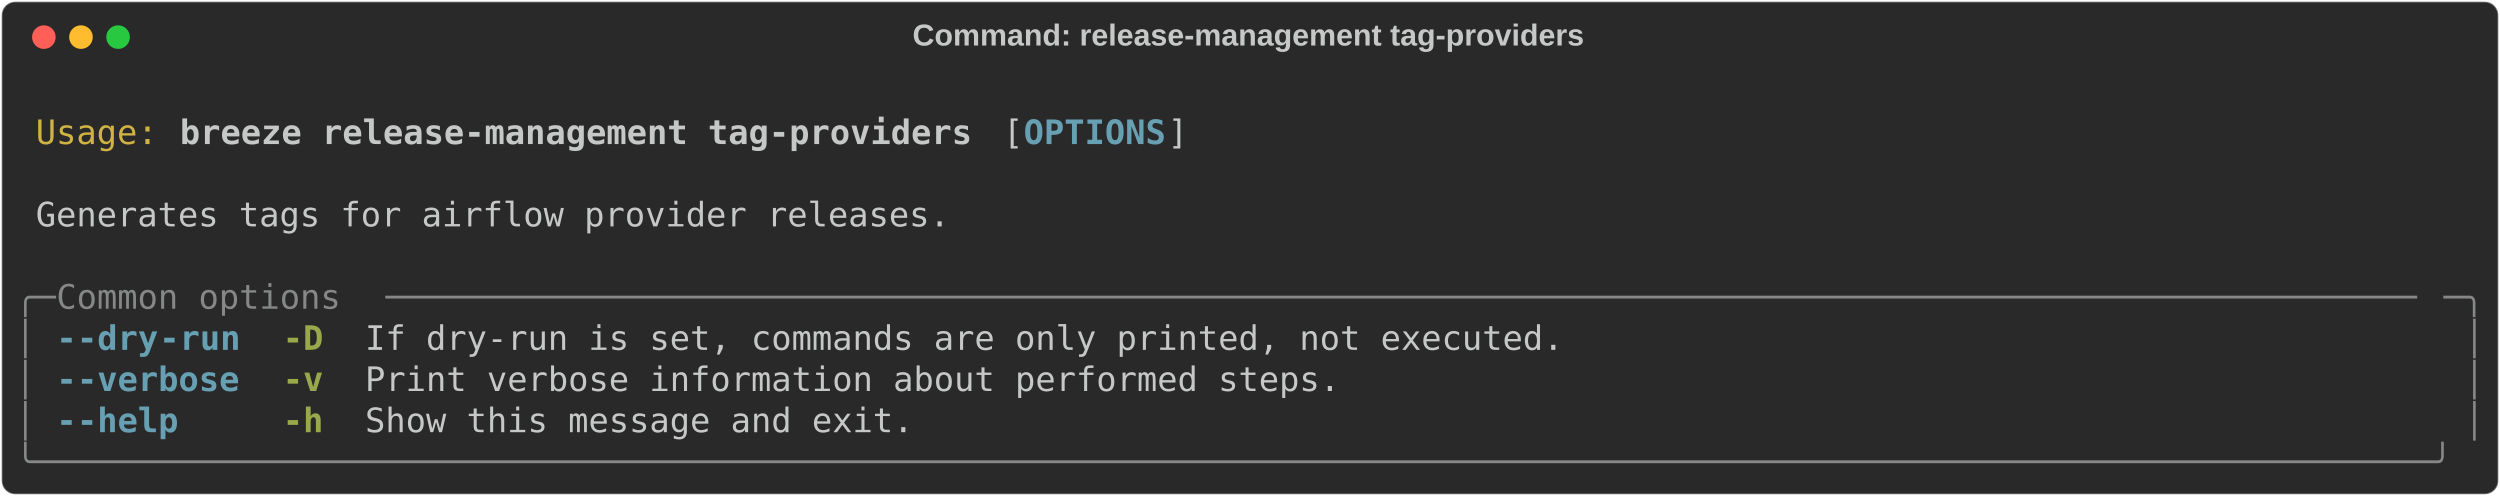
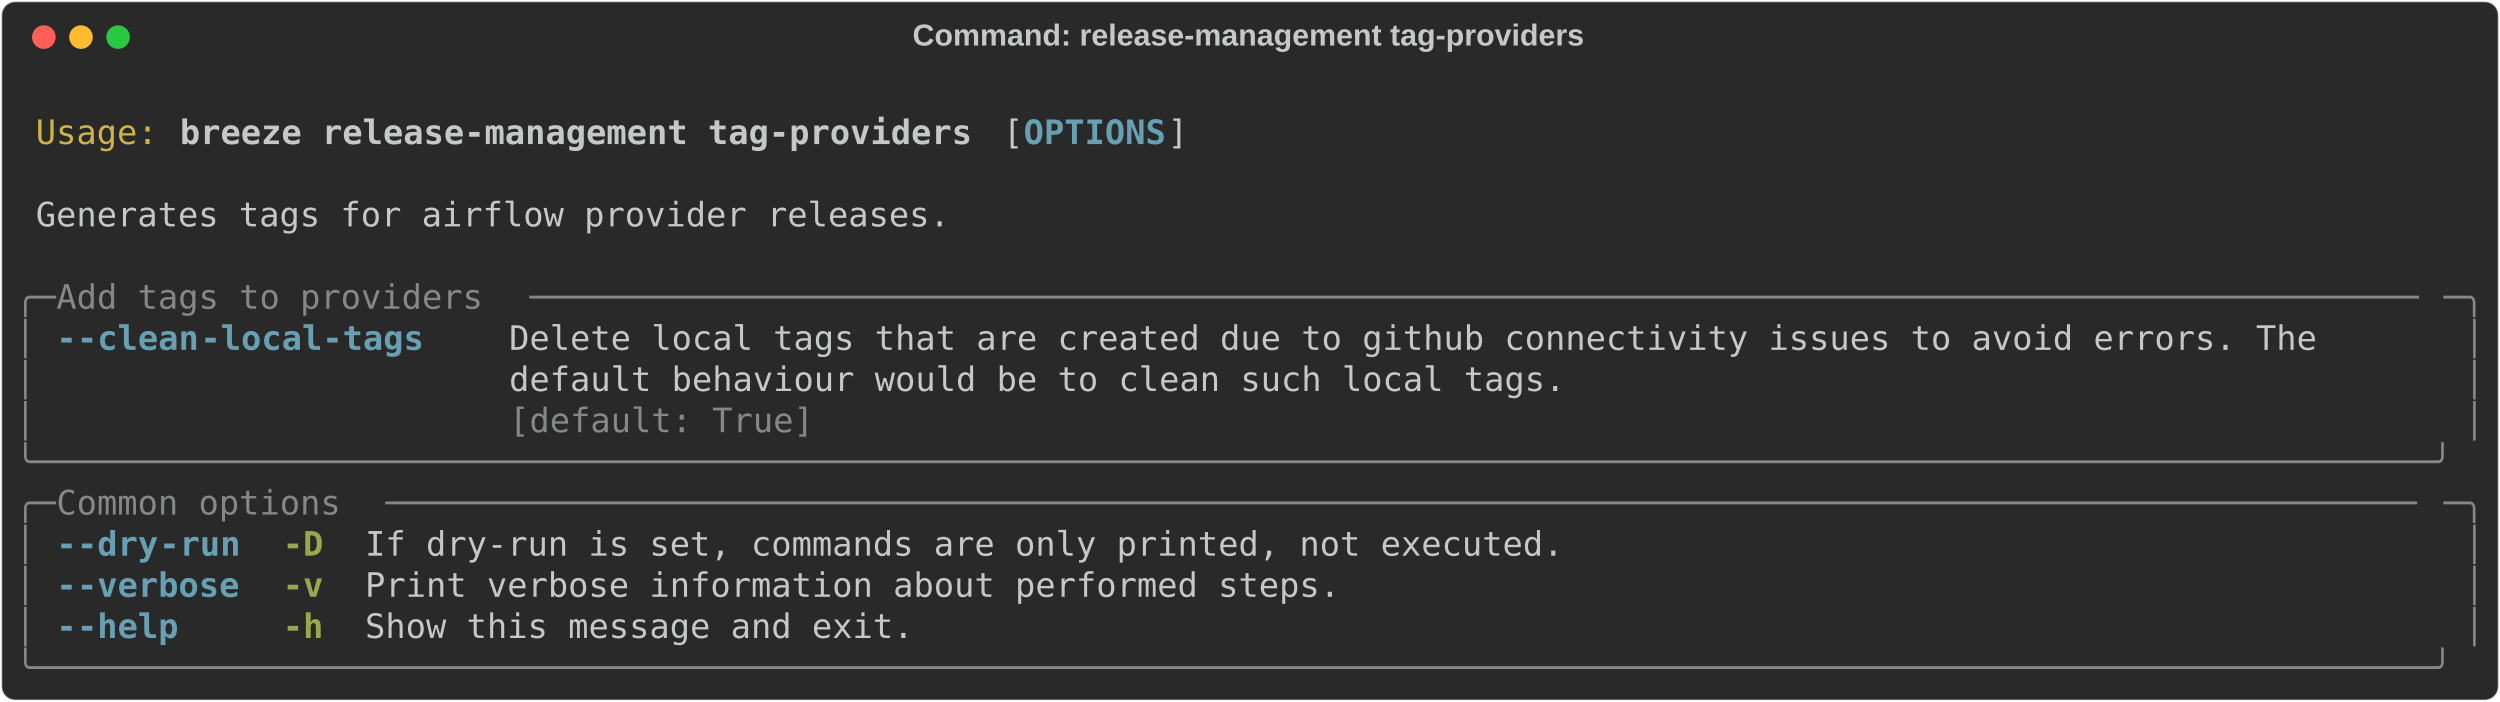
- <svg xmlns="http://www.w3.org/2000/svg" class="rich-terminal" viewBox="0 0 1482 294.0">
+ <svg xmlns="http://www.w3.org/2000/svg" class="rich-terminal" viewBox="0 0 1482 416.0">
  <style>

    @font-face {
        font-family: "Fira Code";
        src: local("FiraCode-Regular"),
                url("https://cdnjs.cloudflare.com/ajax/libs/firacode/6.2.0/woff2/FiraCode-Regular.woff2") format("woff2"),
                url("https://cdnjs.cloudflare.com/ajax/libs/firacode/6.2.0/woff/FiraCode-Regular.woff") format("woff");
        font-style: normal;
        font-weight: 400;
    }
    @font-face {
        font-family: "Fira Code";
        src: local("FiraCode-Bold"),
                url("https://cdnjs.cloudflare.com/ajax/libs/firacode/6.2.0/woff2/FiraCode-Bold.woff2") format("woff2"),
                url("https://cdnjs.cloudflare.com/ajax/libs/firacode/6.2.0/woff/FiraCode-Bold.woff") format("woff");
        font-style: bold;
        font-weight: 700;
    }

    .breeze-release-management-tag-providers-matrix {
        font-family: Fira Code, monospace;
        font-size: 20px;
        line-height: 24.4px;
        font-variant-east-asian: full-width;
    }

    .breeze-release-management-tag-providers-title {
        font-size: 18px;
        font-weight: bold;
        font-family: arial;
    }

    .breeze-release-management-tag-providers-r1 { fill: #c5c8c6 }
.breeze-release-management-tag-providers-r2 { fill: #d0b344 }
.breeze-release-management-tag-providers-r3 { fill: #c5c8c6;font-weight: bold }
.breeze-release-management-tag-providers-r4 { fill: #68a0b3;font-weight: bold }
.breeze-release-management-tag-providers-r5 { fill: #868887 }
.breeze-release-management-tag-providers-r6 { fill: #98a84b;font-weight: bold }
    </style>
  <defs>
    <clipPath id="breeze-release-management-tag-providers-clip-terminal">
-       <rect x="0" y="0" width="1463.0" height="243.0" />
+       <rect x="0" y="0" width="1463.0" height="365.0" />
    </clipPath>
    <clipPath id="breeze-release-management-tag-providers-line-0">
      <rect x="0" y="1.5" width="1464" height="24.65" />
    </clipPath>
    <clipPath id="breeze-release-management-tag-providers-line-1">
      <rect x="0" y="25.9" width="1464" height="24.65" />
    </clipPath>
    <clipPath id="breeze-release-management-tag-providers-line-2">
      <rect x="0" y="50.3" width="1464" height="24.65" />
    </clipPath>
    <clipPath id="breeze-release-management-tag-providers-line-3">
      <rect x="0" y="74.7" width="1464" height="24.65" />
    </clipPath>
    <clipPath id="breeze-release-management-tag-providers-line-4">
      <rect x="0" y="99.1" width="1464" height="24.65" />
    </clipPath>
    <clipPath id="breeze-release-management-tag-providers-line-5">
      <rect x="0" y="123.5" width="1464" height="24.65" />
    </clipPath>
    <clipPath id="breeze-release-management-tag-providers-line-6">
      <rect x="0" y="147.9" width="1464" height="24.65" />
    </clipPath>
    <clipPath id="breeze-release-management-tag-providers-line-7">
      <rect x="0" y="172.3" width="1464" height="24.65" />
    </clipPath>
    <clipPath id="breeze-release-management-tag-providers-line-8">
      <rect x="0" y="196.7" width="1464" height="24.65" />
    </clipPath>
+     <clipPath id="breeze-release-management-tag-providers-line-9">
+       <rect x="0" y="221.1" width="1464" height="24.65" />
+     </clipPath>
+     <clipPath id="breeze-release-management-tag-providers-line-10">
+       <rect x="0" y="245.5" width="1464" height="24.65" />
+     </clipPath>
+     <clipPath id="breeze-release-management-tag-providers-line-11">
+       <rect x="0" y="269.9" width="1464" height="24.65" />
+     </clipPath>
+     <clipPath id="breeze-release-management-tag-providers-line-12">
+       <rect x="0" y="294.3" width="1464" height="24.65" />
+     </clipPath>
+     <clipPath id="breeze-release-management-tag-providers-line-13">
+       <rect x="0" y="318.7" width="1464" height="24.65" />
+     </clipPath>
  </defs>
-   <rect fill="#292929" stroke="rgba(255,255,255,0.35)" stroke-width="1" x="1" y="1" width="1480" height="292" rx="8" />
+   <rect fill="#292929" stroke="rgba(255,255,255,0.35)" stroke-width="1" x="1" y="1" width="1480" height="414" rx="8" />
  <text class="breeze-release-management-tag-providers-title" fill="#c5c8c6" text-anchor="middle" x="740" y="27">Command: release-management tag-providers</text>
  <g transform="translate(26,22)">
    <circle cx="0" cy="0" r="7" fill="#ff5f57" />
    <circle cx="22" cy="0" r="7" fill="#febc2e" />
    <circle cx="44" cy="0" r="7" fill="#28c840" />
  </g>
  <g transform="translate(9, 41)" clip-path="url(#breeze-release-management-tag-providers-clip-terminal)">
    <g class="breeze-release-management-tag-providers-matrix">
      <text class="breeze-release-management-tag-providers-r1" x="1464" y="20" textLength="12.2" clip-path="url(#breeze-release-management-tag-providers-line-0)">
</text>
      <text class="breeze-release-management-tag-providers-r2" x="12.2" y="44.4" textLength="73.2" clip-path="url(#breeze-release-management-tag-providers-line-1)">Usage:</text>
      <text class="breeze-release-management-tag-providers-r3" x="97.6" y="44.4" textLength="475.8" clip-path="url(#breeze-release-management-tag-providers-line-1)">breeze release-management tag-providers</text>
      <text class="breeze-release-management-tag-providers-r1" x="585.6" y="44.4" textLength="12.2" clip-path="url(#breeze-release-management-tag-providers-line-1)">[</text>
      <text class="breeze-release-management-tag-providers-r4" x="597.8" y="44.4" textLength="85.4" clip-path="url(#breeze-release-management-tag-providers-line-1)">OPTIONS</text>
      <text class="breeze-release-management-tag-providers-r1" x="683.2" y="44.4" textLength="12.2" clip-path="url(#breeze-release-management-tag-providers-line-1)">]</text>
      <text class="breeze-release-management-tag-providers-r1" x="1464" y="44.4" textLength="12.2" clip-path="url(#breeze-release-management-tag-providers-line-1)">
</text>
      <text class="breeze-release-management-tag-providers-r1" x="1464" y="68.8" textLength="12.2" clip-path="url(#breeze-release-management-tag-providers-line-2)">
</text>
      <text class="breeze-release-management-tag-providers-r1" x="12.2" y="93.2" textLength="549" clip-path="url(#breeze-release-management-tag-providers-line-3)">Generates tags for airflow provider releases.</text>
      <text class="breeze-release-management-tag-providers-r1" x="1464" y="93.2" textLength="12.2" clip-path="url(#breeze-release-management-tag-providers-line-3)">
</text>
      <text class="breeze-release-management-tag-providers-r1" x="1464" y="117.6" textLength="12.2" clip-path="url(#breeze-release-management-tag-providers-line-4)">
</text>
      <text class="breeze-release-management-tag-providers-r5" x="0" y="142" textLength="24.4" clip-path="url(#breeze-release-management-tag-providers-line-5)">╭─</text>
-       <text class="breeze-release-management-tag-providers-r5" x="24.4" y="142" textLength="195.2" clip-path="url(#breeze-release-management-tag-providers-line-5)"> Common options </text>
-       <text class="breeze-release-management-tag-providers-r5" x="219.6" y="142" textLength="1220" clip-path="url(#breeze-release-management-tag-providers-line-5)">────────────────────────────────────────────────────────────────────────────────────────────────────</text>
+       <text class="breeze-release-management-tag-providers-r5" x="24.4" y="142" textLength="280.6" clip-path="url(#breeze-release-management-tag-providers-line-5)"> Add tags to providers </text>
+       <text class="breeze-release-management-tag-providers-r5" x="305" y="142" textLength="1134.6" clip-path="url(#breeze-release-management-tag-providers-line-5)">─────────────────────────────────────────────────────────────────────────────────────────────</text>
      <text class="breeze-release-management-tag-providers-r5" x="1439.6" y="142" textLength="24.4" clip-path="url(#breeze-release-management-tag-providers-line-5)">─╮</text>
      <text class="breeze-release-management-tag-providers-r1" x="1464" y="142" textLength="12.2" clip-path="url(#breeze-release-management-tag-providers-line-5)">
</text>
      <text class="breeze-release-management-tag-providers-r5" x="0" y="166.4" textLength="12.2" clip-path="url(#breeze-release-management-tag-providers-line-6)">│</text>
      <text class="breeze-release-management-tag-providers-r4" x="24.4" y="166.4" textLength="12.2" clip-path="url(#breeze-release-management-tag-providers-line-6)">-</text>
-       <text class="breeze-release-management-tag-providers-r4" x="36.6" y="166.4" textLength="48.8" clip-path="url(#breeze-release-management-tag-providers-line-6)">-dry</text>
-       <text class="breeze-release-management-tag-providers-r4" x="85.4" y="166.4" textLength="48.8" clip-path="url(#breeze-release-management-tag-providers-line-6)">-run</text>
-       <text class="breeze-release-management-tag-providers-r6" x="158.6" y="166.4" textLength="24.4" clip-path="url(#breeze-release-management-tag-providers-line-6)">-D</text>
-       <text class="breeze-release-management-tag-providers-r1" x="207.4" y="166.4" textLength="719.8" clip-path="url(#breeze-release-management-tag-providers-line-6)">If dry-run is set, commands are only printed, not executed.</text>
+       <text class="breeze-release-management-tag-providers-r4" x="36.6" y="166.4" textLength="73.2" clip-path="url(#breeze-release-management-tag-providers-line-6)">-clean</text>
+       <text class="breeze-release-management-tag-providers-r4" x="109.8" y="166.4" textLength="134.2" clip-path="url(#breeze-release-management-tag-providers-line-6)">-local-tags</text>
+       <text class="breeze-release-management-tag-providers-r1" x="292.8" y="166.4" textLength="1146.8" clip-path="url(#breeze-release-management-tag-providers-line-6)">Delete local tags that are created due to github connectivity issues to avoid errors. The     </text>
      <text class="breeze-release-management-tag-providers-r5" x="1451.8" y="166.4" textLength="12.2" clip-path="url(#breeze-release-management-tag-providers-line-6)">│</text>
      <text class="breeze-release-management-tag-providers-r1" x="1464" y="166.4" textLength="12.2" clip-path="url(#breeze-release-management-tag-providers-line-6)">
</text>
      <text class="breeze-release-management-tag-providers-r5" x="0" y="190.8" textLength="12.2" clip-path="url(#breeze-release-management-tag-providers-line-7)">│</text>
-       <text class="breeze-release-management-tag-providers-r4" x="24.4" y="190.8" textLength="12.2" clip-path="url(#breeze-release-management-tag-providers-line-7)">-</text>
-       <text class="breeze-release-management-tag-providers-r4" x="36.6" y="190.8" textLength="97.6" clip-path="url(#breeze-release-management-tag-providers-line-7)">-verbose</text>
-       <text class="breeze-release-management-tag-providers-r6" x="158.6" y="190.8" textLength="24.4" clip-path="url(#breeze-release-management-tag-providers-line-7)">-v</text>
-       <text class="breeze-release-management-tag-providers-r1" x="207.4" y="190.8" textLength="585.6" clip-path="url(#breeze-release-management-tag-providers-line-7)">Print verbose information about performed steps.</text>
+       <text class="breeze-release-management-tag-providers-r1" x="292.8" y="190.8" textLength="1146.8" clip-path="url(#breeze-release-management-tag-providers-line-7)">default behaviour would be to clean such local tags.                                          </text>
      <text class="breeze-release-management-tag-providers-r5" x="1451.8" y="190.8" textLength="12.2" clip-path="url(#breeze-release-management-tag-providers-line-7)">│</text>
      <text class="breeze-release-management-tag-providers-r1" x="1464" y="190.8" textLength="12.2" clip-path="url(#breeze-release-management-tag-providers-line-7)">
</text>
      <text class="breeze-release-management-tag-providers-r5" x="0" y="215.2" textLength="12.2" clip-path="url(#breeze-release-management-tag-providers-line-8)">│</text>
-       <text class="breeze-release-management-tag-providers-r4" x="24.4" y="215.2" textLength="12.2" clip-path="url(#breeze-release-management-tag-providers-line-8)">-</text>
-       <text class="breeze-release-management-tag-providers-r4" x="36.6" y="215.2" textLength="61" clip-path="url(#breeze-release-management-tag-providers-line-8)">-help</text>
-       <text class="breeze-release-management-tag-providers-r6" x="158.6" y="215.2" textLength="24.4" clip-path="url(#breeze-release-management-tag-providers-line-8)">-h</text>
-       <text class="breeze-release-management-tag-providers-r1" x="207.4" y="215.2" textLength="329.4" clip-path="url(#breeze-release-management-tag-providers-line-8)">Show this message and exit.</text>
+       <text class="breeze-release-management-tag-providers-r5" x="292.8" y="215.2" textLength="1146.8" clip-path="url(#breeze-release-management-tag-providers-line-8)">[default: True]                                                                               </text>
      <text class="breeze-release-management-tag-providers-r5" x="1451.8" y="215.2" textLength="12.2" clip-path="url(#breeze-release-management-tag-providers-line-8)">│</text>
      <text class="breeze-release-management-tag-providers-r1" x="1464" y="215.2" textLength="12.2" clip-path="url(#breeze-release-management-tag-providers-line-8)">
</text>
      <text class="breeze-release-management-tag-providers-r5" x="0" y="239.6" textLength="1464" clip-path="url(#breeze-release-management-tag-providers-line-9)">╰──────────────────────────────────────────────────────────────────────────────────────────────────────────────────────╯</text>
      <text class="breeze-release-management-tag-providers-r1" x="1464" y="239.6" textLength="12.2" clip-path="url(#breeze-release-management-tag-providers-line-9)">
</text>
+       <text class="breeze-release-management-tag-providers-r5" x="0" y="264" textLength="24.4" clip-path="url(#breeze-release-management-tag-providers-line-10)">╭─</text>
+       <text class="breeze-release-management-tag-providers-r5" x="24.4" y="264" textLength="195.2" clip-path="url(#breeze-release-management-tag-providers-line-10)"> Common options </text>
+       <text class="breeze-release-management-tag-providers-r5" x="219.6" y="264" textLength="1220" clip-path="url(#breeze-release-management-tag-providers-line-10)">────────────────────────────────────────────────────────────────────────────────────────────────────</text>
+       <text class="breeze-release-management-tag-providers-r5" x="1439.6" y="264" textLength="24.4" clip-path="url(#breeze-release-management-tag-providers-line-10)">─╮</text>
+       <text class="breeze-release-management-tag-providers-r1" x="1464" y="264" textLength="12.2" clip-path="url(#breeze-release-management-tag-providers-line-10)">
+ </text>
+       <text class="breeze-release-management-tag-providers-r5" x="0" y="288.4" textLength="12.2" clip-path="url(#breeze-release-management-tag-providers-line-11)">│</text>
+       <text class="breeze-release-management-tag-providers-r4" x="24.4" y="288.4" textLength="12.2" clip-path="url(#breeze-release-management-tag-providers-line-11)">-</text>
+       <text class="breeze-release-management-tag-providers-r4" x="36.6" y="288.4" textLength="48.8" clip-path="url(#breeze-release-management-tag-providers-line-11)">-dry</text>
+       <text class="breeze-release-management-tag-providers-r4" x="85.4" y="288.4" textLength="48.8" clip-path="url(#breeze-release-management-tag-providers-line-11)">-run</text>
+       <text class="breeze-release-management-tag-providers-r6" x="158.6" y="288.4" textLength="24.4" clip-path="url(#breeze-release-management-tag-providers-line-11)">-D</text>
+       <text class="breeze-release-management-tag-providers-r1" x="207.4" y="288.4" textLength="719.8" clip-path="url(#breeze-release-management-tag-providers-line-11)">If dry-run is set, commands are only printed, not executed.</text>
+       <text class="breeze-release-management-tag-providers-r5" x="1451.8" y="288.4" textLength="12.2" clip-path="url(#breeze-release-management-tag-providers-line-11)">│</text>
+       <text class="breeze-release-management-tag-providers-r1" x="1464" y="288.4" textLength="12.2" clip-path="url(#breeze-release-management-tag-providers-line-11)">
+ </text>
+       <text class="breeze-release-management-tag-providers-r5" x="0" y="312.8" textLength="12.2" clip-path="url(#breeze-release-management-tag-providers-line-12)">│</text>
+       <text class="breeze-release-management-tag-providers-r4" x="24.4" y="312.8" textLength="12.2" clip-path="url(#breeze-release-management-tag-providers-line-12)">-</text>
+       <text class="breeze-release-management-tag-providers-r4" x="36.6" y="312.8" textLength="97.6" clip-path="url(#breeze-release-management-tag-providers-line-12)">-verbose</text>
+       <text class="breeze-release-management-tag-providers-r6" x="158.6" y="312.8" textLength="24.4" clip-path="url(#breeze-release-management-tag-providers-line-12)">-v</text>
+       <text class="breeze-release-management-tag-providers-r1" x="207.4" y="312.8" textLength="585.6" clip-path="url(#breeze-release-management-tag-providers-line-12)">Print verbose information about performed steps.</text>
+       <text class="breeze-release-management-tag-providers-r5" x="1451.8" y="312.8" textLength="12.2" clip-path="url(#breeze-release-management-tag-providers-line-12)">│</text>
+       <text class="breeze-release-management-tag-providers-r1" x="1464" y="312.8" textLength="12.2" clip-path="url(#breeze-release-management-tag-providers-line-12)">
+ </text>
+       <text class="breeze-release-management-tag-providers-r5" x="0" y="337.2" textLength="12.2" clip-path="url(#breeze-release-management-tag-providers-line-13)">│</text>
+       <text class="breeze-release-management-tag-providers-r4" x="24.4" y="337.2" textLength="12.2" clip-path="url(#breeze-release-management-tag-providers-line-13)">-</text>
+       <text class="breeze-release-management-tag-providers-r4" x="36.6" y="337.2" textLength="61" clip-path="url(#breeze-release-management-tag-providers-line-13)">-help</text>
+       <text class="breeze-release-management-tag-providers-r6" x="158.6" y="337.2" textLength="24.4" clip-path="url(#breeze-release-management-tag-providers-line-13)">-h</text>
+       <text class="breeze-release-management-tag-providers-r1" x="207.4" y="337.2" textLength="329.4" clip-path="url(#breeze-release-management-tag-providers-line-13)">Show this message and exit.</text>
+       <text class="breeze-release-management-tag-providers-r5" x="1451.8" y="337.2" textLength="12.2" clip-path="url(#breeze-release-management-tag-providers-line-13)">│</text>
+       <text class="breeze-release-management-tag-providers-r1" x="1464" y="337.2" textLength="12.2" clip-path="url(#breeze-release-management-tag-providers-line-13)">
+ </text>
+       <text class="breeze-release-management-tag-providers-r5" x="0" y="361.6" textLength="1464" clip-path="url(#breeze-release-management-tag-providers-line-14)">╰──────────────────────────────────────────────────────────────────────────────────────────────────────────────────────╯</text>
+       <text class="breeze-release-management-tag-providers-r1" x="1464" y="361.6" textLength="12.2" clip-path="url(#breeze-release-management-tag-providers-line-14)">
+ </text>
    </g>
  </g>
</svg>
